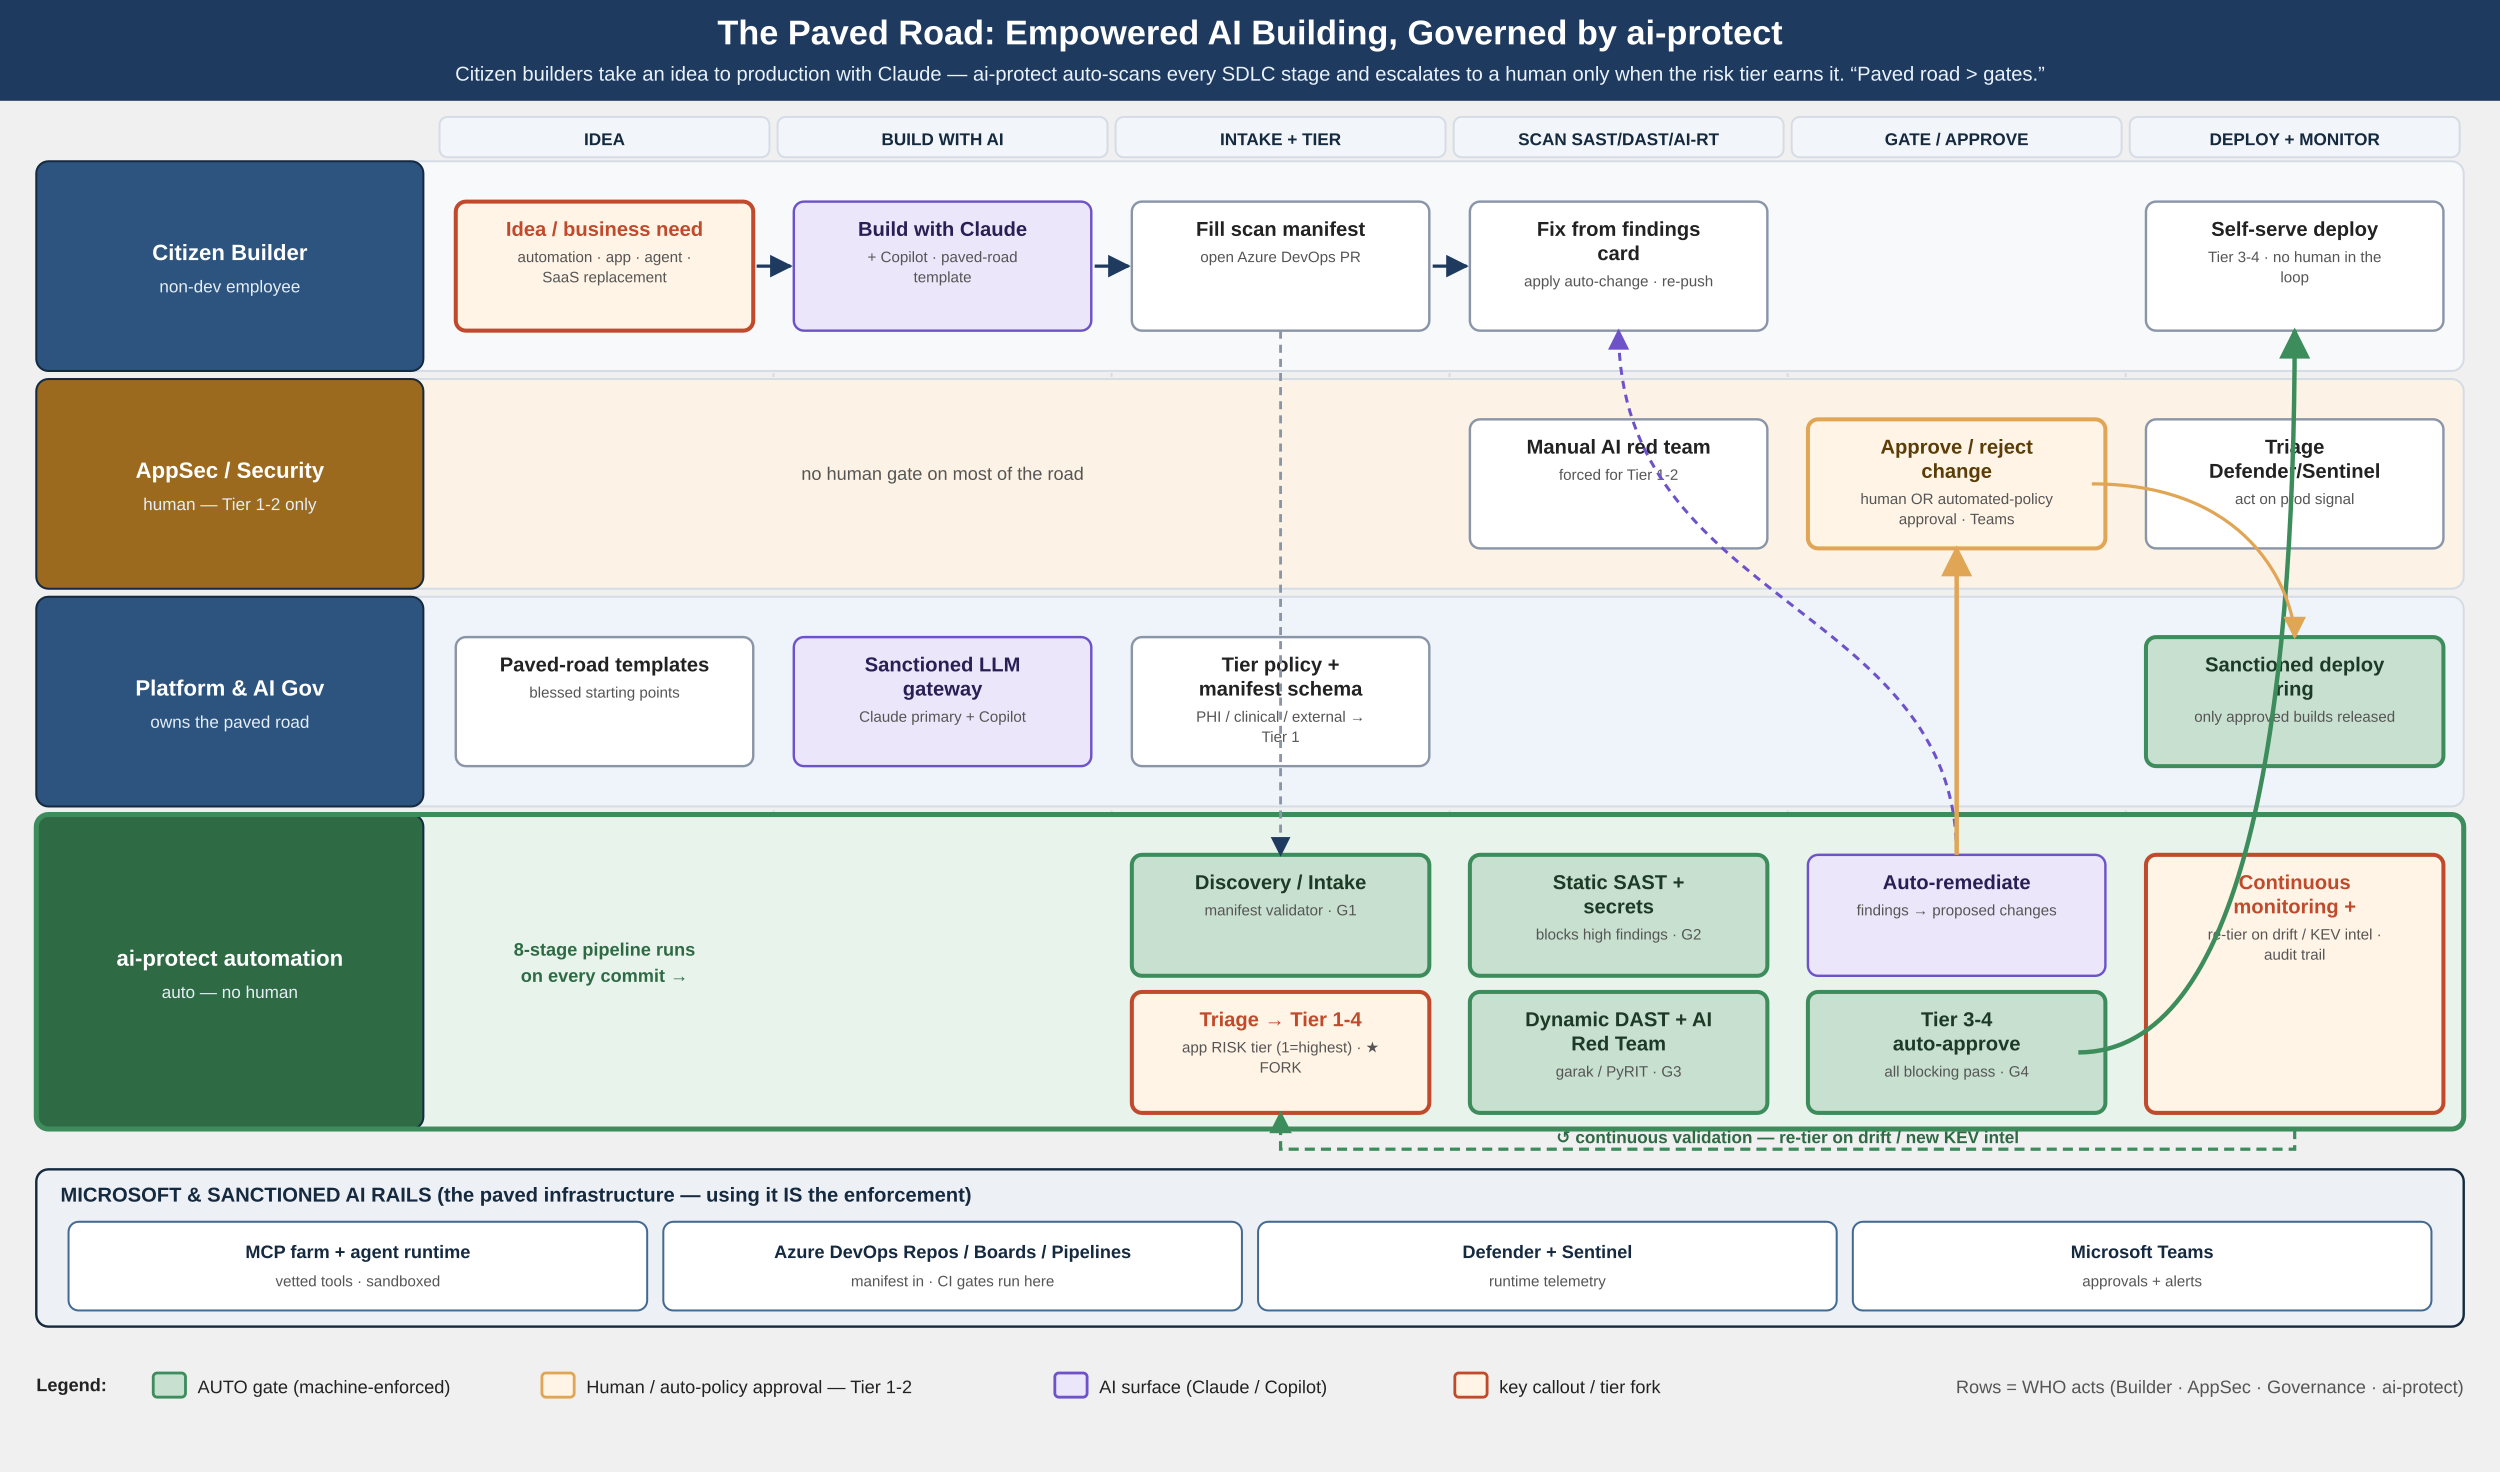
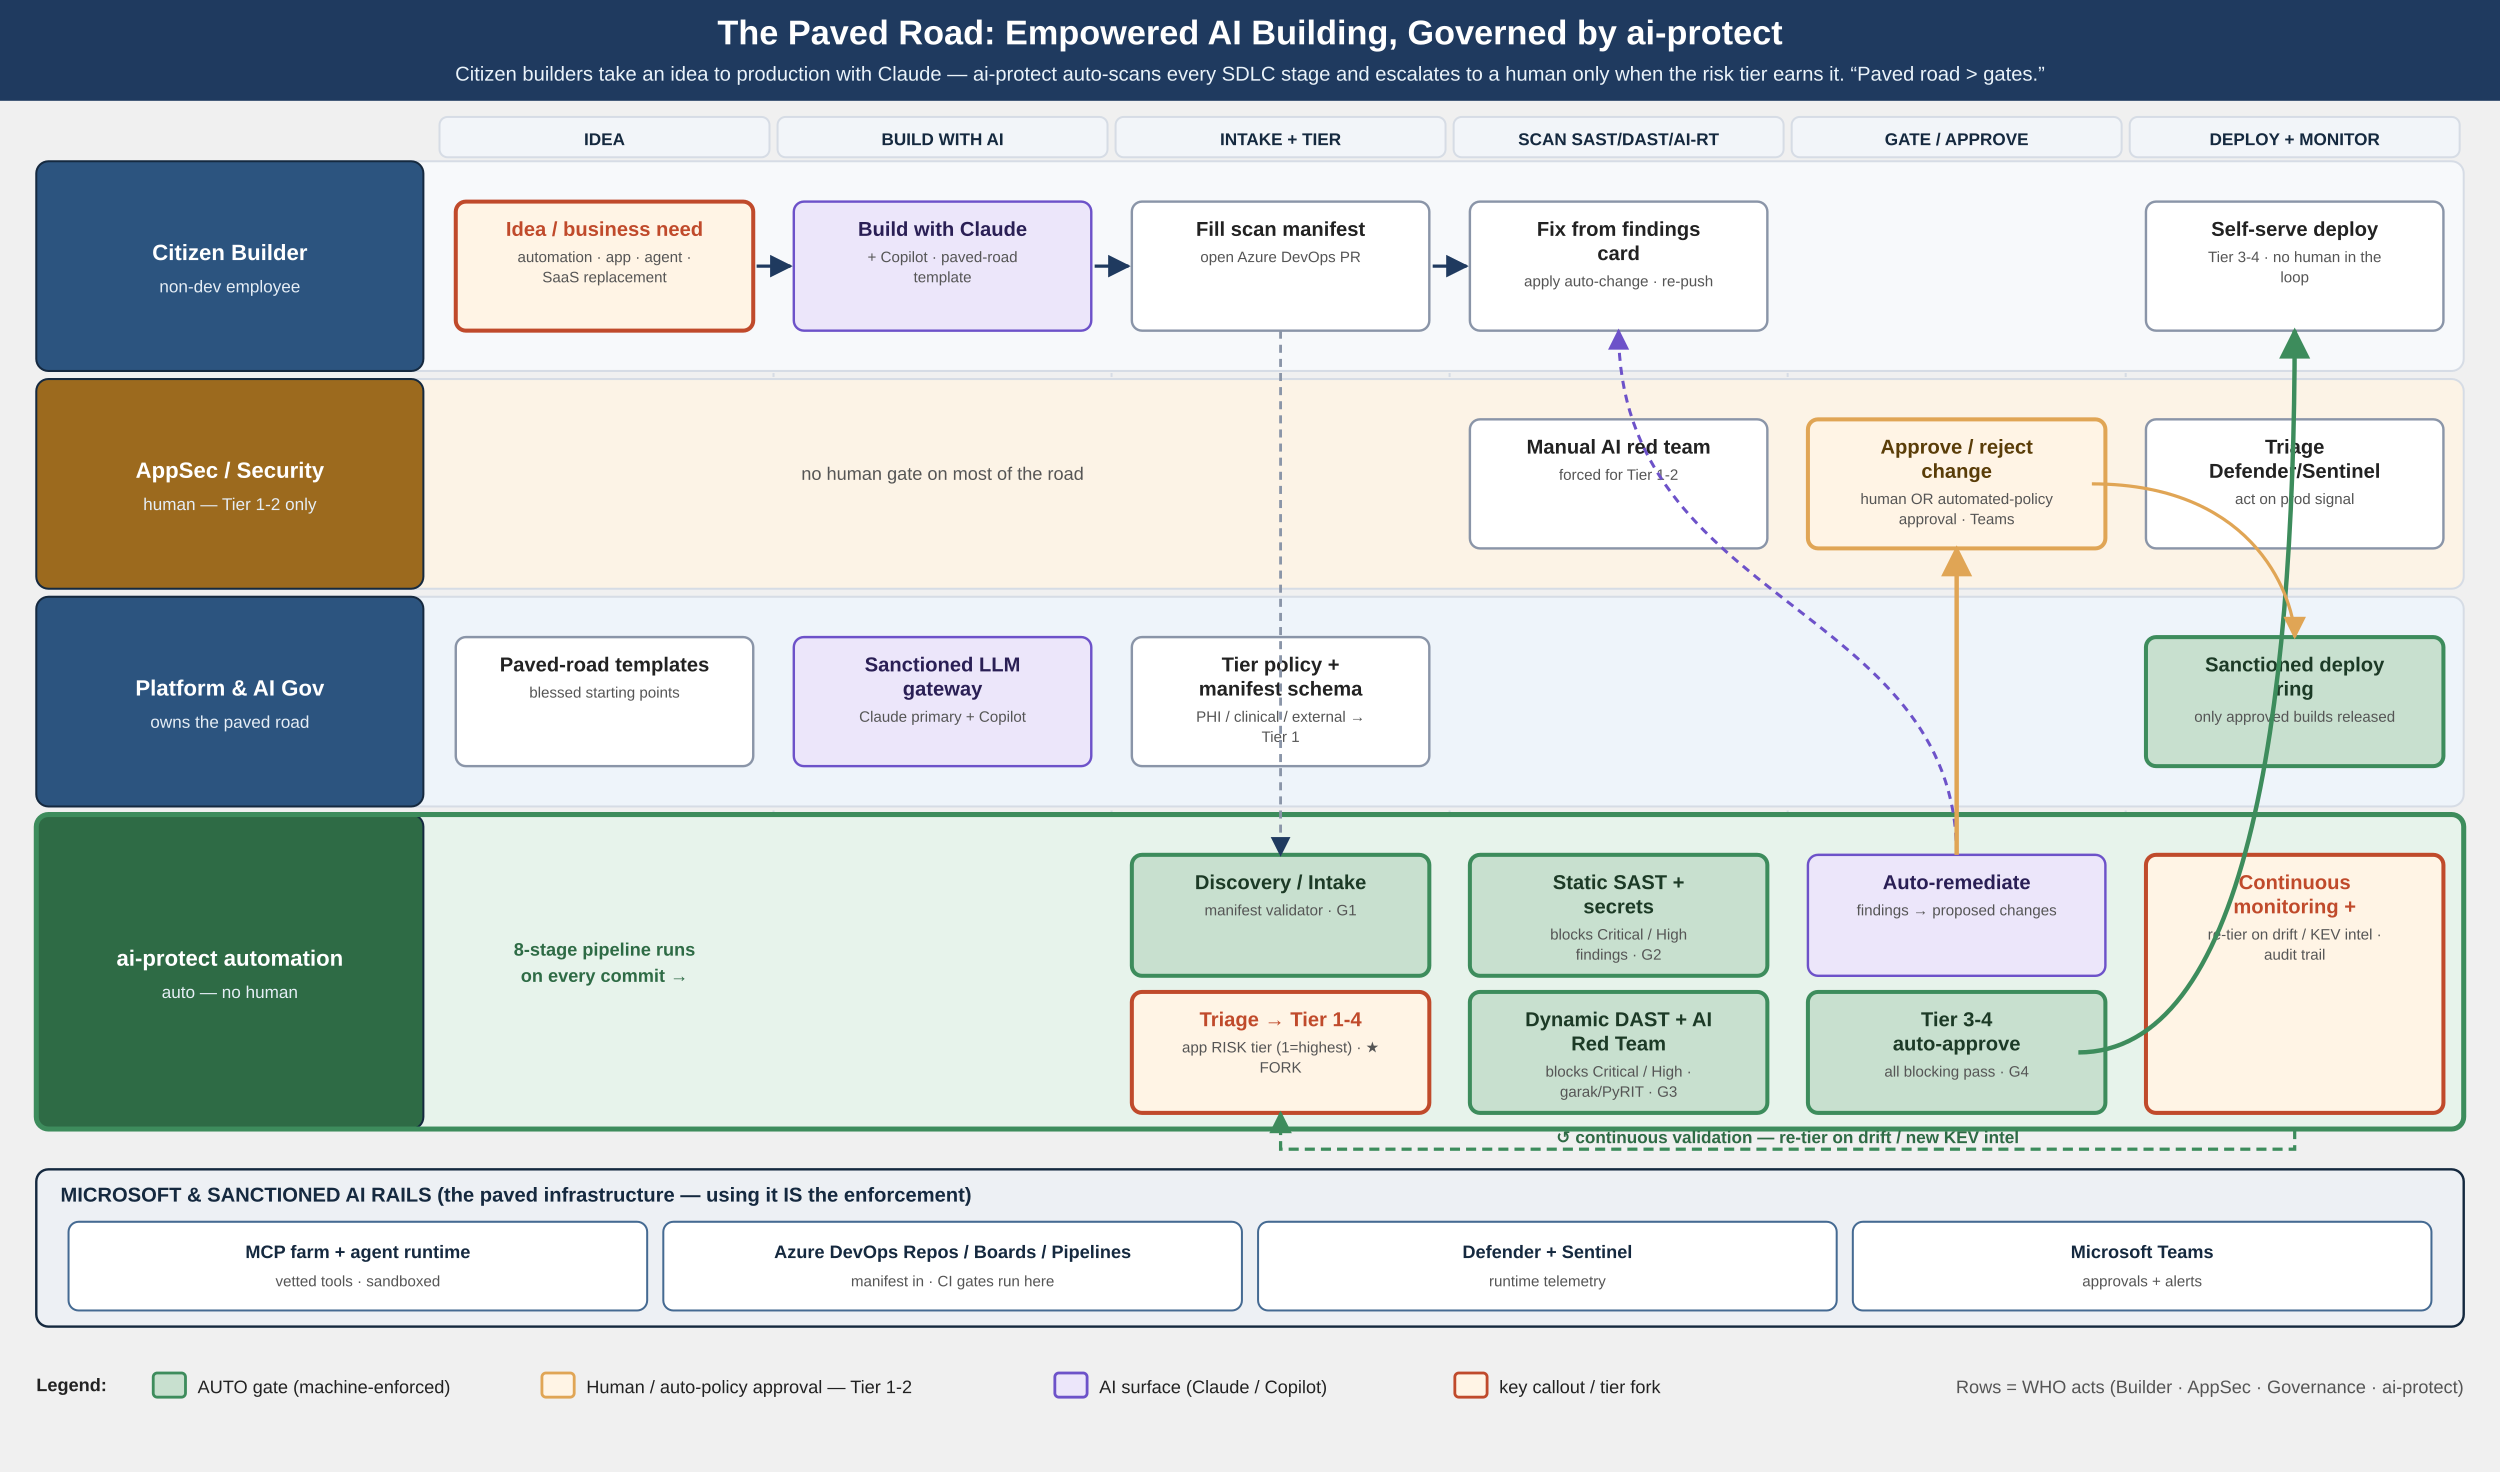
<svg xmlns="http://www.w3.org/2000/svg" width="1240" height="730" viewBox="0 0 1240 730" font-family="Arial, Helvetica, sans-serif">
  <defs>
    <marker id="arr" viewBox="0 0 10 10" refX="9" refY="5" markerWidth="7" markerHeight="7" orient="auto-start-reverse">
      <path d="M 0 0 L 10 5 L 0 10 z" fill="#1F3A5F" />
    </marker>
    <marker id="arrL" viewBox="0 0 10 10" refX="9" refY="5" markerWidth="7" markerHeight="7" orient="auto-start-reverse">
      <path d="M 0 0 L 10 5 L 0 10 z" fill="#8A95A8" />
    </marker>
    <marker id="arrA" viewBox="0 0 10 10" refX="9" refY="5" markerWidth="7" markerHeight="7" orient="auto-start-reverse">
      <path d="M 0 0 L 10 5 L 0 10 z" fill="#C04A2B" />
    </marker>
  </defs>
  <defs>
    <marker id="arrG" viewBox="0 0 10 10" refX="9" refY="5" markerWidth="7" markerHeight="7" orient="auto-start-reverse">
      <path d="M0 0 L10 5 L0 10 z" fill="#3D8C5C" />
    </marker>
    <marker id="arrAm" viewBox="0 0 10 10" refX="9" refY="5" markerWidth="7" markerHeight="7" orient="auto-start-reverse">
      <path d="M0 0 L10 5 L0 10 z" fill="#E0A555" />
    </marker>
    <marker id="arrP" viewBox="0 0 10 10" refX="9" refY="5" markerWidth="7" markerHeight="7" orient="auto-start-reverse">
      <path d="M0 0 L10 5 L0 10 z" fill="#6D52C9" />
    </marker>
  </defs>
  <rect x="0" y="0" width="1240" height="50" fill="#1F3A5F" stroke="#1F3A5F" stroke-width="0" rx="0" ry="0" />
  <text x="620.0" y="22" font-size="17" fill="#FFFFFF" text-anchor="middle" font-weight="bold">The Paved Road: Empowered AI Building, Governed by ai-protect</text>
  <text x="620.0" y="40" font-size="10" fill="#EAF3FA" text-anchor="middle" font-weight="normal">Citizen builders take an idea to production with Claude — ai-protect auto-scans every SDLC stage and escalates to a human only when the risk tier earns it.   “Paved road &gt; gates.”</text>
  <rect x="218.0" y="58" width="163.667" height="20" fill="#F2F5F9" stroke="#D6DCE5" stroke-width="1" rx="4" ry="4" />
  <text x="299.833" y="72" font-size="8.5" fill="#15293F" text-anchor="middle" font-weight="bold">IDEA</text>
  <rect x="385.667" y="58" width="163.667" height="20" fill="#F2F5F9" stroke="#D6DCE5" stroke-width="1" rx="4" ry="4" />
  <text x="467.5" y="72" font-size="8.5" fill="#15293F" text-anchor="middle" font-weight="bold">BUILD WITH AI</text>
  <line x1="383.667" y1="80" x2="383.667" y2="560" stroke="#D6DCE5" stroke-width="1" stroke-dasharray="2 5" />
  <rect x="553.333" y="58" width="163.667" height="20" fill="#F2F5F9" stroke="#D6DCE5" stroke-width="1" rx="4" ry="4" />
  <text x="635.167" y="72" font-size="8.5" fill="#15293F" text-anchor="middle" font-weight="bold">INTAKE + TIER</text>
  <line x1="551.333" y1="80" x2="551.333" y2="560" stroke="#D6DCE5" stroke-width="1" stroke-dasharray="2 5" />
  <rect x="721.0" y="58" width="163.667" height="20" fill="#F2F5F9" stroke="#D6DCE5" stroke-width="1" rx="4" ry="4" />
  <text x="802.833" y="72" font-size="8.5" fill="#15293F" text-anchor="middle" font-weight="bold">SCAN  SAST/DAST/AI-RT</text>
  <line x1="719.0" y1="80" x2="719.0" y2="560" stroke="#D6DCE5" stroke-width="1" stroke-dasharray="2 5" />
  <rect x="888.667" y="58" width="163.667" height="20" fill="#F2F5F9" stroke="#D6DCE5" stroke-width="1" rx="4" ry="4" />
  <text x="970.5" y="72" font-size="8.5" fill="#15293F" text-anchor="middle" font-weight="bold">GATE / APPROVE</text>
  <line x1="886.667" y1="80" x2="886.667" y2="560" stroke="#D6DCE5" stroke-width="1" stroke-dasharray="2 5" />
  <rect x="1056.333" y="58" width="163.667" height="20" fill="#F2F5F9" stroke="#D6DCE5" stroke-width="1" rx="4" ry="4" />
  <text x="1138.167" y="72" font-size="8.5" fill="#15293F" text-anchor="middle" font-weight="bold">DEPLOY + MONITOR</text>
  <line x1="1054.333" y1="80" x2="1054.333" y2="560" stroke="#D6DCE5" stroke-width="1" stroke-dasharray="2 5" />
  <rect x="18" y="80" width="1204" height="104" fill="#F7F9FB" stroke="#D6DCE5" stroke-width="1" rx="6" ry="6" />
  <rect x="18" y="80" width="192" height="104" fill="#2C547F" stroke="#15293F" stroke-width="1" rx="6" ry="6" />
  <text x="114.0" y="129.0" font-size="11" fill="#FFFFFF" text-anchor="middle" font-weight="bold">Citizen Builder</text>
  <text x="114.0" y="145.0" font-size="8.5" fill="#E6EEF6" text-anchor="middle" font-weight="normal">non-dev employee</text>
  <rect x="18" y="188" width="1204" height="104" fill="#FCF3E6" stroke="#D6DCE5" stroke-width="1" rx="6" ry="6" />
  <rect x="18" y="188" width="192" height="104" fill="#9C6A1E" stroke="#15293F" stroke-width="1" rx="6" ry="6" />
  <text x="114.0" y="237.0" font-size="11" fill="#FFFFFF" text-anchor="middle" font-weight="bold">AppSec / Security</text>
  <text x="114.0" y="253.0" font-size="8.5" fill="#E6EEF6" text-anchor="middle" font-weight="normal">human — Tier 1-2 only</text>
  <rect x="18" y="296" width="1204" height="104" fill="#EEF4FA" stroke="#D6DCE5" stroke-width="1" rx="6" ry="6" />
  <rect x="18" y="296" width="192" height="104" fill="#2C547F" stroke="#15293F" stroke-width="1" rx="6" ry="6" />
  <text x="114.0" y="345.0" font-size="11" fill="#FFFFFF" text-anchor="middle" font-weight="bold">Platform &amp; AI Gov</text>
  <text x="114.0" y="361.0" font-size="8.5" fill="#E6EEF6" text-anchor="middle" font-weight="normal">owns the paved road</text>
  <rect x="18" y="404" width="1204" height="156" fill="#E7F3EB" stroke="#D6DCE5" stroke-width="1" rx="6" ry="6" />
  <rect x="18" y="404" width="192" height="156" fill="#2E6B45" stroke="#15293F" stroke-width="1" rx="6" ry="6" />
  <text x="114.0" y="479.0" font-size="11" fill="#FFFFFF" text-anchor="middle" font-weight="bold">ai-protect automation</text>
  <text x="114.0" y="495.0" font-size="8.5" fill="#E6EEF6" text-anchor="middle" font-weight="normal">auto — no human</text>
  <rect x="18" y="404" width="1204" height="156" fill="none" stroke="#3D8C5C" stroke-width="2.5" rx="6" ry="6" />
  <rect x="226.06" y="100" width="147.547" height="64" fill="#FFF4E5" stroke="#C04A2B" stroke-width="2" rx="5" ry="5" />
  <text x="299.833" y="117" font-size="10" fill="#C04A2B" text-anchor="middle" font-weight="bold">Idea / business need</text>
  <text x="299.833" y="130" font-size="7.5" fill="#555555" text-anchor="middle" font-weight="normal">automation · app · agent ·</text>
  <text x="299.833" y="140" font-size="7.5" fill="#555555" text-anchor="middle" font-weight="normal">SaaS replacement</text>
  <rect x="393.727" y="100" width="147.547" height="64" fill="#ECE6FA" stroke="#6D52C9" stroke-width="1.2" rx="5" ry="5" />
  <text x="467.5" y="117" font-size="10" fill="#2a1f55" text-anchor="middle" font-weight="bold">Build with Claude</text>
  <text x="467.5" y="130" font-size="7.5" fill="#555555" text-anchor="middle" font-weight="normal">+ Copilot · paved-road</text>
  <text x="467.5" y="140" font-size="7.5" fill="#555555" text-anchor="middle" font-weight="normal">template</text>
  <rect x="561.393" y="100" width="147.547" height="64" fill="#FFFFFF" stroke="#8A95A8" stroke-width="1.2" rx="5" ry="5" />
  <text x="635.167" y="117" font-size="10" fill="#222222" text-anchor="middle" font-weight="bold">Fill scan manifest</text>
  <text x="635.167" y="130" font-size="7.5" fill="#555555" text-anchor="middle" font-weight="normal">open Azure DevOps PR</text>
  <rect x="729.06" y="100" width="147.547" height="64" fill="#FFFFFF" stroke="#8A95A8" stroke-width="1.2" rx="5" ry="5" />
  <text x="802.833" y="117" font-size="10" fill="#222222" text-anchor="middle" font-weight="bold">Fix from findings</text>
  <text x="802.833" y="129" font-size="10" fill="#222222" text-anchor="middle" font-weight="bold">card</text>
  <text x="802.833" y="142" font-size="7.5" fill="#555555" text-anchor="middle" font-weight="normal">apply auto-change · re-push</text>
  <rect x="1064.393" y="100" width="147.547" height="64" fill="#FFFFFF" stroke="#8A95A8" stroke-width="1.2" rx="5" ry="5" />
  <text x="1138.167" y="117" font-size="10" fill="#222222" text-anchor="middle" font-weight="bold">Self-serve deploy</text>
  <text x="1138.167" y="130" font-size="7.5" fill="#555555" text-anchor="middle" font-weight="normal">Tier 3-4 · no human in the</text>
  <text x="1138.167" y="140" font-size="7.5" fill="#555555" text-anchor="middle" font-weight="normal">loop</text>
  <text x="467.5" y="238" font-size="9" fill="#555555" text-anchor="middle" font-weight="italic">no human gate on most of the road</text>
  <rect x="729.06" y="208" width="147.547" height="64" fill="#FFFFFF" stroke="#8A95A8" stroke-width="1.2" rx="5" ry="5" />
  <text x="802.833" y="225" font-size="10" fill="#222222" text-anchor="middle" font-weight="bold">Manual AI red team</text>
  <text x="802.833" y="238" font-size="7.5" fill="#555555" text-anchor="middle" font-weight="normal">forced for Tier 1-2</text>
  <rect x="896.727" y="208" width="147.547" height="64" fill="#FFF4E5" stroke="#E0A555" stroke-width="2" rx="5" ry="5" />
  <text x="970.5" y="225" font-size="10" fill="#5a3d08" text-anchor="middle" font-weight="bold">Approve / reject</text>
  <text x="970.5" y="237" font-size="10" fill="#5a3d08" text-anchor="middle" font-weight="bold">change</text>
  <text x="970.5" y="250" font-size="7.5" fill="#555555" text-anchor="middle" font-weight="normal">human OR automated-policy</text>
  <text x="970.5" y="260" font-size="7.5" fill="#555555" text-anchor="middle" font-weight="normal">approval · Teams</text>
  <rect x="1064.393" y="208" width="147.547" height="64" fill="#FFFFFF" stroke="#8A95A8" stroke-width="1.2" rx="5" ry="5" />
  <text x="1138.167" y="225" font-size="10" fill="#222222" text-anchor="middle" font-weight="bold">Triage</text>
  <text x="1138.167" y="237" font-size="10" fill="#222222" text-anchor="middle" font-weight="bold">Defender/Sentinel</text>
  <text x="1138.167" y="250" font-size="7.5" fill="#555555" text-anchor="middle" font-weight="normal">act on prod signal</text>
  <rect x="226.06" y="316" width="147.547" height="64" fill="#FFFFFF" stroke="#8A95A8" stroke-width="1.2" rx="5" ry="5" />
  <text x="299.833" y="333" font-size="10" fill="#222222" text-anchor="middle" font-weight="bold">Paved-road templates</text>
  <text x="299.833" y="346" font-size="7.5" fill="#555555" text-anchor="middle" font-weight="normal">blessed starting points</text>
  <rect x="393.727" y="316" width="147.547" height="64" fill="#ECE6FA" stroke="#6D52C9" stroke-width="1.2" rx="5" ry="5" />
  <text x="467.5" y="333" font-size="10" fill="#2a1f55" text-anchor="middle" font-weight="bold">Sanctioned LLM</text>
  <text x="467.5" y="345" font-size="10" fill="#2a1f55" text-anchor="middle" font-weight="bold">gateway</text>
  <text x="467.5" y="358" font-size="7.5" fill="#555555" text-anchor="middle" font-weight="normal">Claude primary + Copilot</text>
  <rect x="561.393" y="316" width="147.547" height="64" fill="#FFFFFF" stroke="#8A95A8" stroke-width="1.2" rx="5" ry="5" />
  <text x="635.167" y="333" font-size="10" fill="#222222" text-anchor="middle" font-weight="bold">Tier policy +</text>
  <text x="635.167" y="345" font-size="10" fill="#222222" text-anchor="middle" font-weight="bold">manifest schema</text>
  <text x="635.167" y="358" font-size="7.5" fill="#555555" text-anchor="middle" font-weight="normal">PHI / clinical / external →</text>
  <text x="635.167" y="368" font-size="7.5" fill="#555555" text-anchor="middle" font-weight="normal">Tier 1</text>
  <rect x="1064.393" y="316" width="147.547" height="64" fill="#C8E0CF" stroke="#3D8C5C" stroke-width="2" rx="5" ry="5" />
  <text x="1138.167" y="333" font-size="10" fill="#1c3a26" text-anchor="middle" font-weight="bold">Sanctioned deploy</text>
  <text x="1138.167" y="345" font-size="10" fill="#1c3a26" text-anchor="middle" font-weight="bold">ring</text>
  <text x="1138.167" y="358" font-size="7.5" fill="#555555" text-anchor="middle" font-weight="normal">only approved builds released</text>
  <text x="299.833" y="474" font-size="9" fill="#2E6B45" text-anchor="middle" font-weight="bold">8-stage pipeline runs</text>
  <text x="299.833" y="487" font-size="9" fill="#2E6B45" text-anchor="middle" font-weight="bold">on every commit  →</text>
  <rect x="561.393" y="424" width="147.547" height="60" fill="#C8E0CF" stroke="#3D8C5C" stroke-width="2" rx="5" ry="5" />
  <text x="635.167" y="441" font-size="10" fill="#1c3a26" text-anchor="middle" font-weight="bold">Discovery / Intake</text>
  <text x="635.167" y="454" font-size="7.5" fill="#555555" text-anchor="middle" font-weight="normal">manifest validator · G1</text>
  <rect x="561.393" y="492" width="147.547" height="60" fill="#FFF4E5" stroke="#C04A2B" stroke-width="2" rx="5" ry="5" />
  <text x="635.167" y="509" font-size="10" fill="#C04A2B" text-anchor="middle" font-weight="bold">Triage → Tier 1-4</text>
  <text x="635.167" y="522" font-size="7.5" fill="#555555" text-anchor="middle" font-weight="normal">app RISK tier (1=highest) · ★</text>
  <text x="635.167" y="532" font-size="7.5" fill="#555555" text-anchor="middle" font-weight="normal">FORK</text>
  <rect x="729.06" y="424" width="147.547" height="60" fill="#C8E0CF" stroke="#3D8C5C" stroke-width="2" rx="5" ry="5" />
  <text x="802.833" y="441" font-size="10" fill="#1c3a26" text-anchor="middle" font-weight="bold">Static SAST +</text>
  <text x="802.833" y="453" font-size="10" fill="#1c3a26" text-anchor="middle" font-weight="bold">secrets</text>
-   <text x="802.833" y="466" font-size="7.5" fill="#555555" text-anchor="middle" font-weight="normal">blocks high findings · G2</text>
+   <text x="802.833" y="466" font-size="7.5" fill="#555555" text-anchor="middle" font-weight="normal">blocks Critical / High</text>
+   <text x="802.833" y="476" font-size="7.5" fill="#555555" text-anchor="middle" font-weight="normal">findings · G2</text>
  <rect x="729.06" y="492" width="147.547" height="60" fill="#C8E0CF" stroke="#3D8C5C" stroke-width="2" rx="5" ry="5" />
  <text x="802.833" y="509" font-size="10" fill="#1c3a26" text-anchor="middle" font-weight="bold">Dynamic DAST + AI</text>
  <text x="802.833" y="521" font-size="10" fill="#1c3a26" text-anchor="middle" font-weight="bold">Red Team</text>
-   <text x="802.833" y="534" font-size="7.5" fill="#555555" text-anchor="middle" font-weight="normal">garak / PyRIT · G3</text>
+   <text x="802.833" y="534" font-size="7.5" fill="#555555" text-anchor="middle" font-weight="normal">blocks Critical / High ·</text>
+   <text x="802.833" y="544" font-size="7.5" fill="#555555" text-anchor="middle" font-weight="normal">garak/PyRIT · G3</text>
  <rect x="896.727" y="424" width="147.547" height="60" fill="#ECE6FA" stroke="#6D52C9" stroke-width="1.2" rx="5" ry="5" />
  <text x="970.5" y="441" font-size="10" fill="#2a1f55" text-anchor="middle" font-weight="bold">Auto-remediate</text>
  <text x="970.5" y="454" font-size="7.5" fill="#555555" text-anchor="middle" font-weight="normal">findings → proposed changes</text>
  <rect x="896.727" y="492" width="147.547" height="60" fill="#C8E0CF" stroke="#3D8C5C" stroke-width="2" rx="5" ry="5" />
  <text x="970.5" y="509" font-size="10" fill="#1c3a26" text-anchor="middle" font-weight="bold">Tier 3-4</text>
  <text x="970.5" y="521" font-size="10" fill="#1c3a26" text-anchor="middle" font-weight="bold">auto-approve</text>
  <text x="970.5" y="534" font-size="7.5" fill="#555555" text-anchor="middle" font-weight="normal">all blocking pass · G4</text>
  <rect x="1064.393" y="424" width="147.547" height="128" fill="#FFF4E5" stroke="#C04A2B" stroke-width="2" rx="5" ry="5" />
  <text x="1138.167" y="441" font-size="10" fill="#C04A2B" text-anchor="middle" font-weight="bold">Continuous</text>
  <text x="1138.167" y="453" font-size="10" fill="#C04A2B" text-anchor="middle" font-weight="bold">monitoring +</text>
  <text x="1138.167" y="466" font-size="7.5" fill="#555555" text-anchor="middle" font-weight="normal">re-tier on drift / KEV intel ·</text>
  <text x="1138.167" y="476" font-size="7.5" fill="#555555" text-anchor="middle" font-weight="normal">audit trail</text>
  <rect x="18" y="580" width="1204" height="78" fill="#EDF0F4" stroke="#15293F" stroke-width="1.2" rx="6" ry="6" />
  <text x="30" y="596" font-size="10" fill="#15293F" text-anchor="start" font-weight="bold">MICROSOFT &amp; SANCTIONED AI RAILS   (the paved infrastructure — using it IS the enforcement)</text>
  <rect x="34.0" y="606" width="287.0" height="44" fill="#FFFFFF" stroke="#456A92" stroke-width="1" rx="5" ry="5" />
  <text x="177.5" y="624" font-size="9" fill="#15293F" text-anchor="middle" font-weight="bold">MCP farm + agent runtime</text>
  <text x="177.5" y="638" font-size="7.5" fill="#555555" text-anchor="middle" font-weight="normal">vetted tools · sandboxed</text>
  <rect x="329.0" y="606" width="287.0" height="44" fill="#FFFFFF" stroke="#456A92" stroke-width="1" rx="5" ry="5" />
  <text x="472.5" y="624" font-size="9" fill="#15293F" text-anchor="middle" font-weight="bold">Azure DevOps Repos / Boards / Pipelines</text>
  <text x="472.5" y="638" font-size="7.5" fill="#555555" text-anchor="middle" font-weight="normal">manifest in · CI gates run here</text>
  <rect x="624.0" y="606" width="287.0" height="44" fill="#FFFFFF" stroke="#456A92" stroke-width="1" rx="5" ry="5" />
  <text x="767.5" y="624" font-size="9" fill="#15293F" text-anchor="middle" font-weight="bold">Defender + Sentinel</text>
  <text x="767.5" y="638" font-size="7.5" fill="#555555" text-anchor="middle" font-weight="normal">runtime telemetry</text>
  <rect x="919.0" y="606" width="287.0" height="44" fill="#FFFFFF" stroke="#456A92" stroke-width="1" rx="5" ry="5" />
  <text x="1062.5" y="624" font-size="9" fill="#15293F" text-anchor="middle" font-weight="bold">Microsoft Teams</text>
  <text x="1062.5" y="638" font-size="7.5" fill="#555555" text-anchor="middle" font-weight="normal">approvals + alerts</text>
  <line x1="375.283" y1="132.0" x2="392.05" y2="132.0" stroke="#1F3A5F" stroke-width="1.6" marker-end="url(#arr)" />
  <line x1="542.95" y1="132.0" x2="559.717" y2="132.0" stroke="#1F3A5F" stroke-width="1.6" marker-end="url(#arr)" />
  <line x1="710.617" y1="132.0" x2="727.383" y2="132.0" stroke="#1F3A5F" stroke-width="1.6" marker-end="url(#arr)" />
  <line x1="635.167" y1="164" x2="635.167" y2="424" stroke="#8A95A8" stroke-width="1.4" stroke-dasharray="4 3" marker-end="url(#arr)" />
  <path d="M 970.5 424 C 970.5 300, 802.833 300, 802.833 164" fill="none" stroke="#6D52C9" stroke-width="1.5" stroke-dasharray="4 3" marker-end="url(#arrP)" />
  <path d="M 1030.86 522.0 C 1113.017 522.0, 1138.167 360, 1138.167 164" fill="none" stroke="#3D8C5C" stroke-width="2.2" marker-end="url(#arrG)" />
  <line x1="970.5" y1="424" x2="970.5" y2="272" stroke="#E0A555" stroke-width="2.2" marker-end="url(#arrAm)" />
  <path d="M 1037.567 240.0 C 1121.4 240.0, 1138.167 300, 1138.167 316" fill="none" stroke="#E0A555" stroke-width="1.6" marker-end="url(#arrAm)" />
  <path d="M 1138.167 560 V 570 H 635.167 V 552" fill="none" stroke="#3D8C5C" stroke-width="1.6" stroke-dasharray="5 3" marker-end="url(#arrG)" />
  <text x="886.667" y="567" font-size="8.5" fill="#2E6B45" text-anchor="middle" font-weight="bold">↺ continuous validation — re-tier on drift / new KEV intel</text>
  <text x="18" y="690" font-size="9" fill="#222222" text-anchor="start" font-weight="bold">Legend:</text>
  <rect x="76" y="681" width="16" height="12" fill="#C8E0CF" stroke="#3D8C5C" stroke-width="1.4" rx="2" ry="2" />
  <text x="98" y="691" font-size="9" fill="#222222" text-anchor="start" font-weight="normal">AUTO gate (machine-enforced)</text>
  <rect x="268.8" y="681" width="16" height="12" fill="#FFF4E5" stroke="#E0A555" stroke-width="1.4" rx="2" ry="2" />
  <text x="290.8" y="691" font-size="9" fill="#222222" text-anchor="start" font-weight="normal">Human / auto-policy approval — Tier 1-2</text>
  <rect x="523.2" y="681" width="16" height="12" fill="#ECE6FA" stroke="#6D52C9" stroke-width="1.4" rx="2" ry="2" />
  <text x="545.2" y="691" font-size="9" fill="#222222" text-anchor="start" font-weight="normal">AI surface (Claude / Copilot)</text>
  <rect x="721.6" y="681" width="16" height="12" fill="#FFF4E5" stroke="#C04A2B" stroke-width="1.4" rx="2" ry="2" />
  <text x="743.6" y="691" font-size="9" fill="#222222" text-anchor="start" font-weight="normal">key callout / tier fork</text>
  <text x="1222" y="691" font-size="9" fill="#555555" text-anchor="end" font-weight="normal">Rows = WHO acts (Builder · AppSec · Governance · ai-protect)</text>
</svg>
